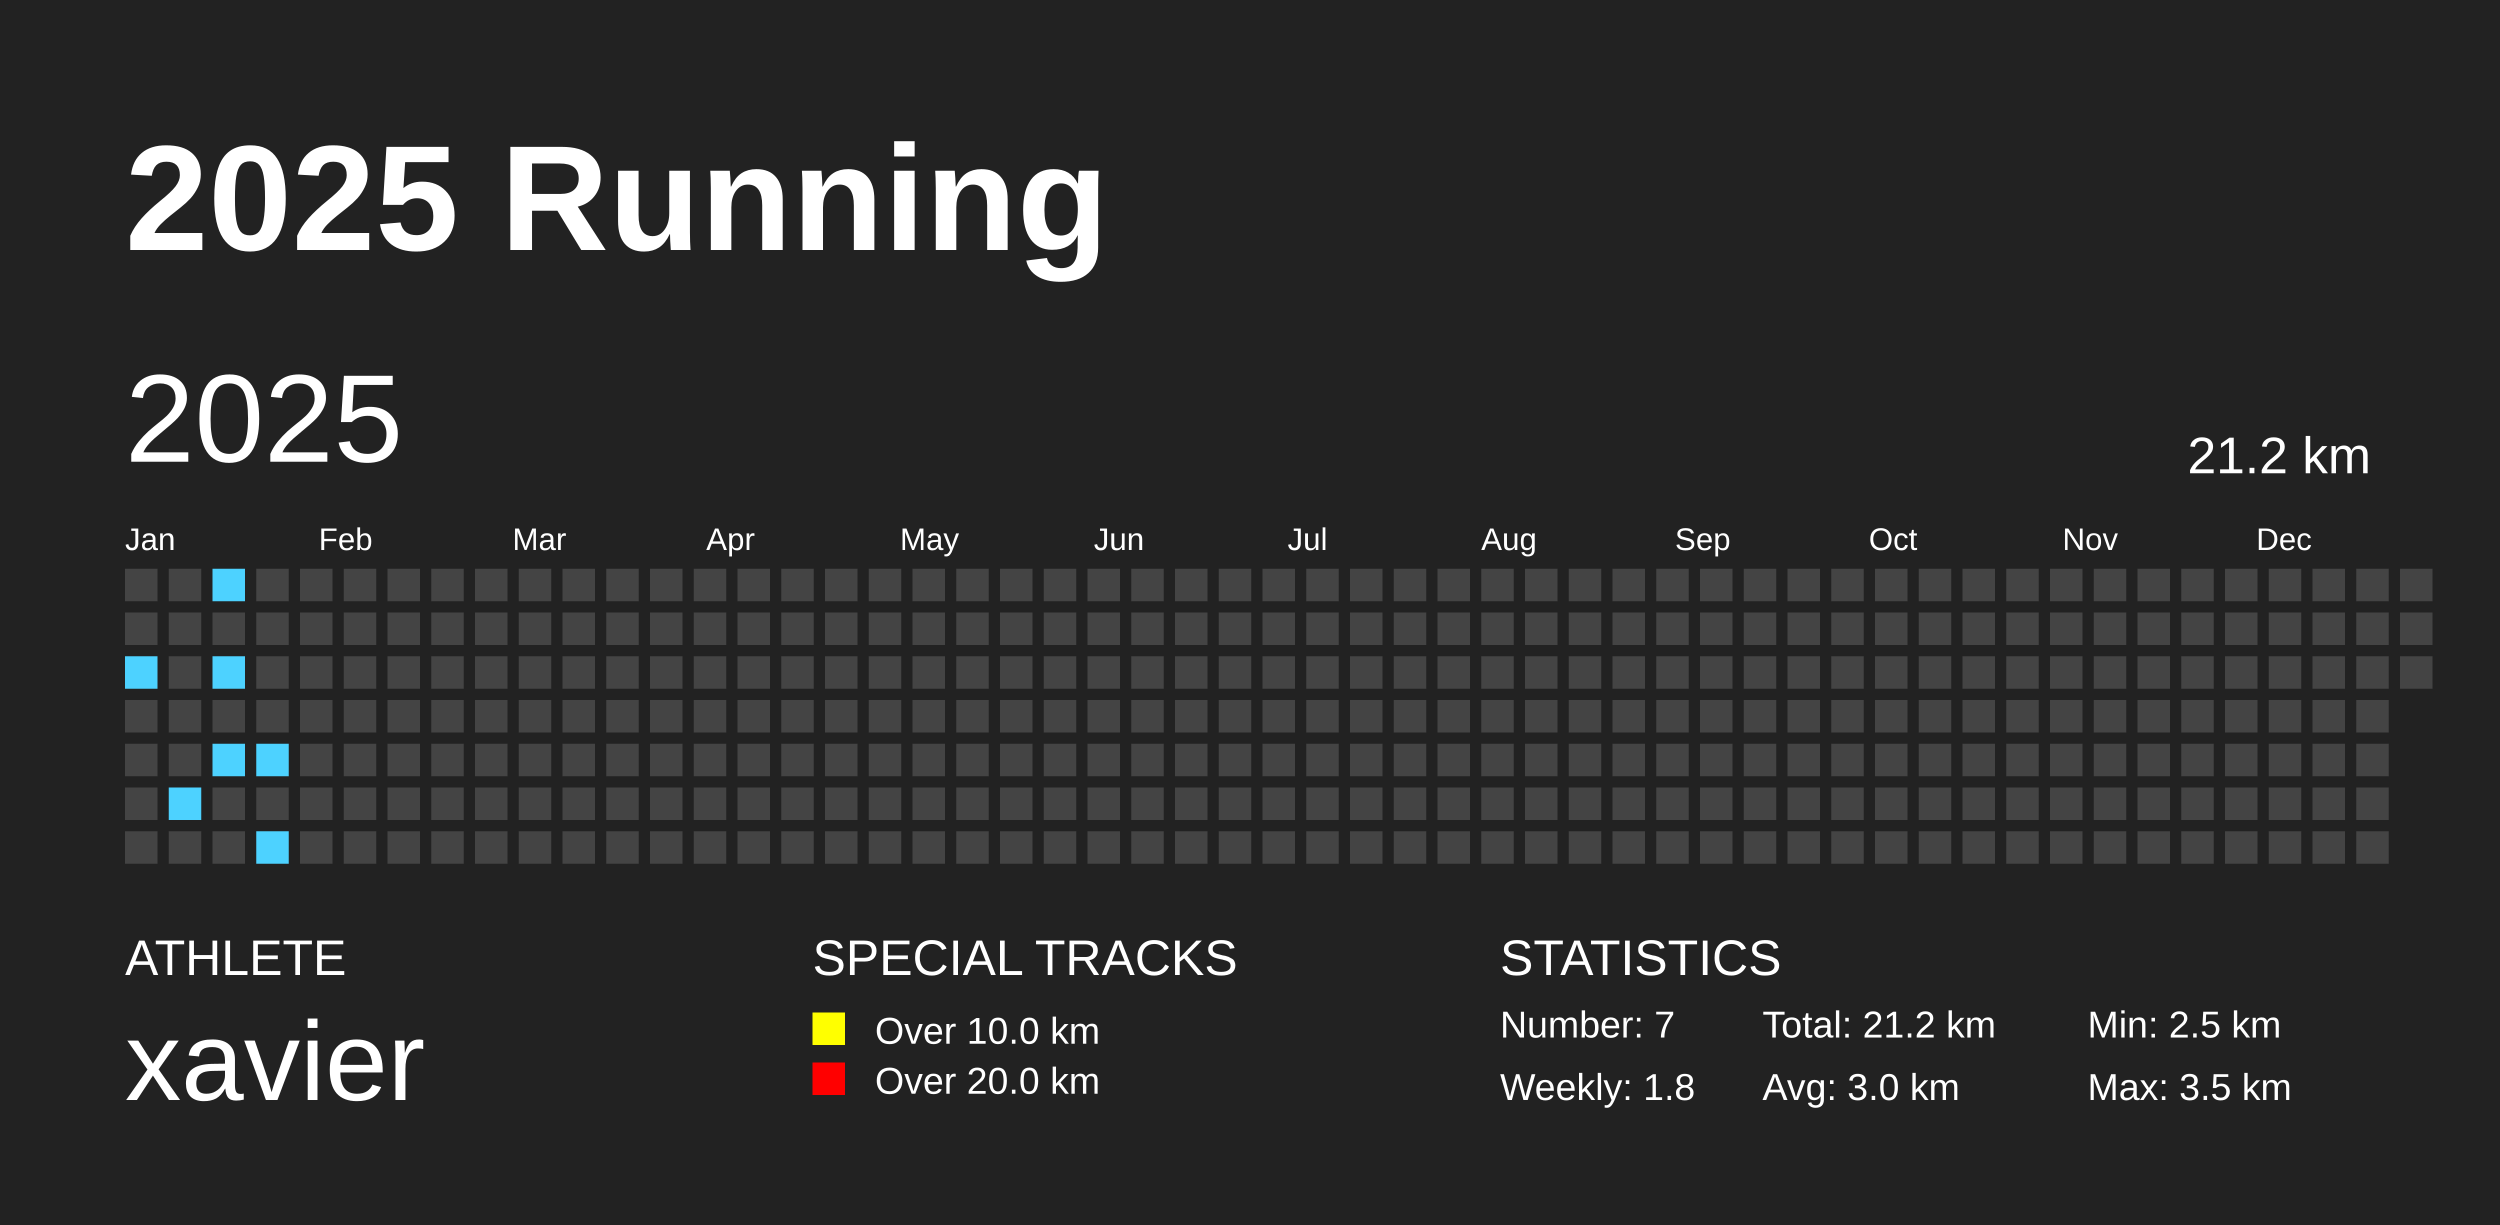
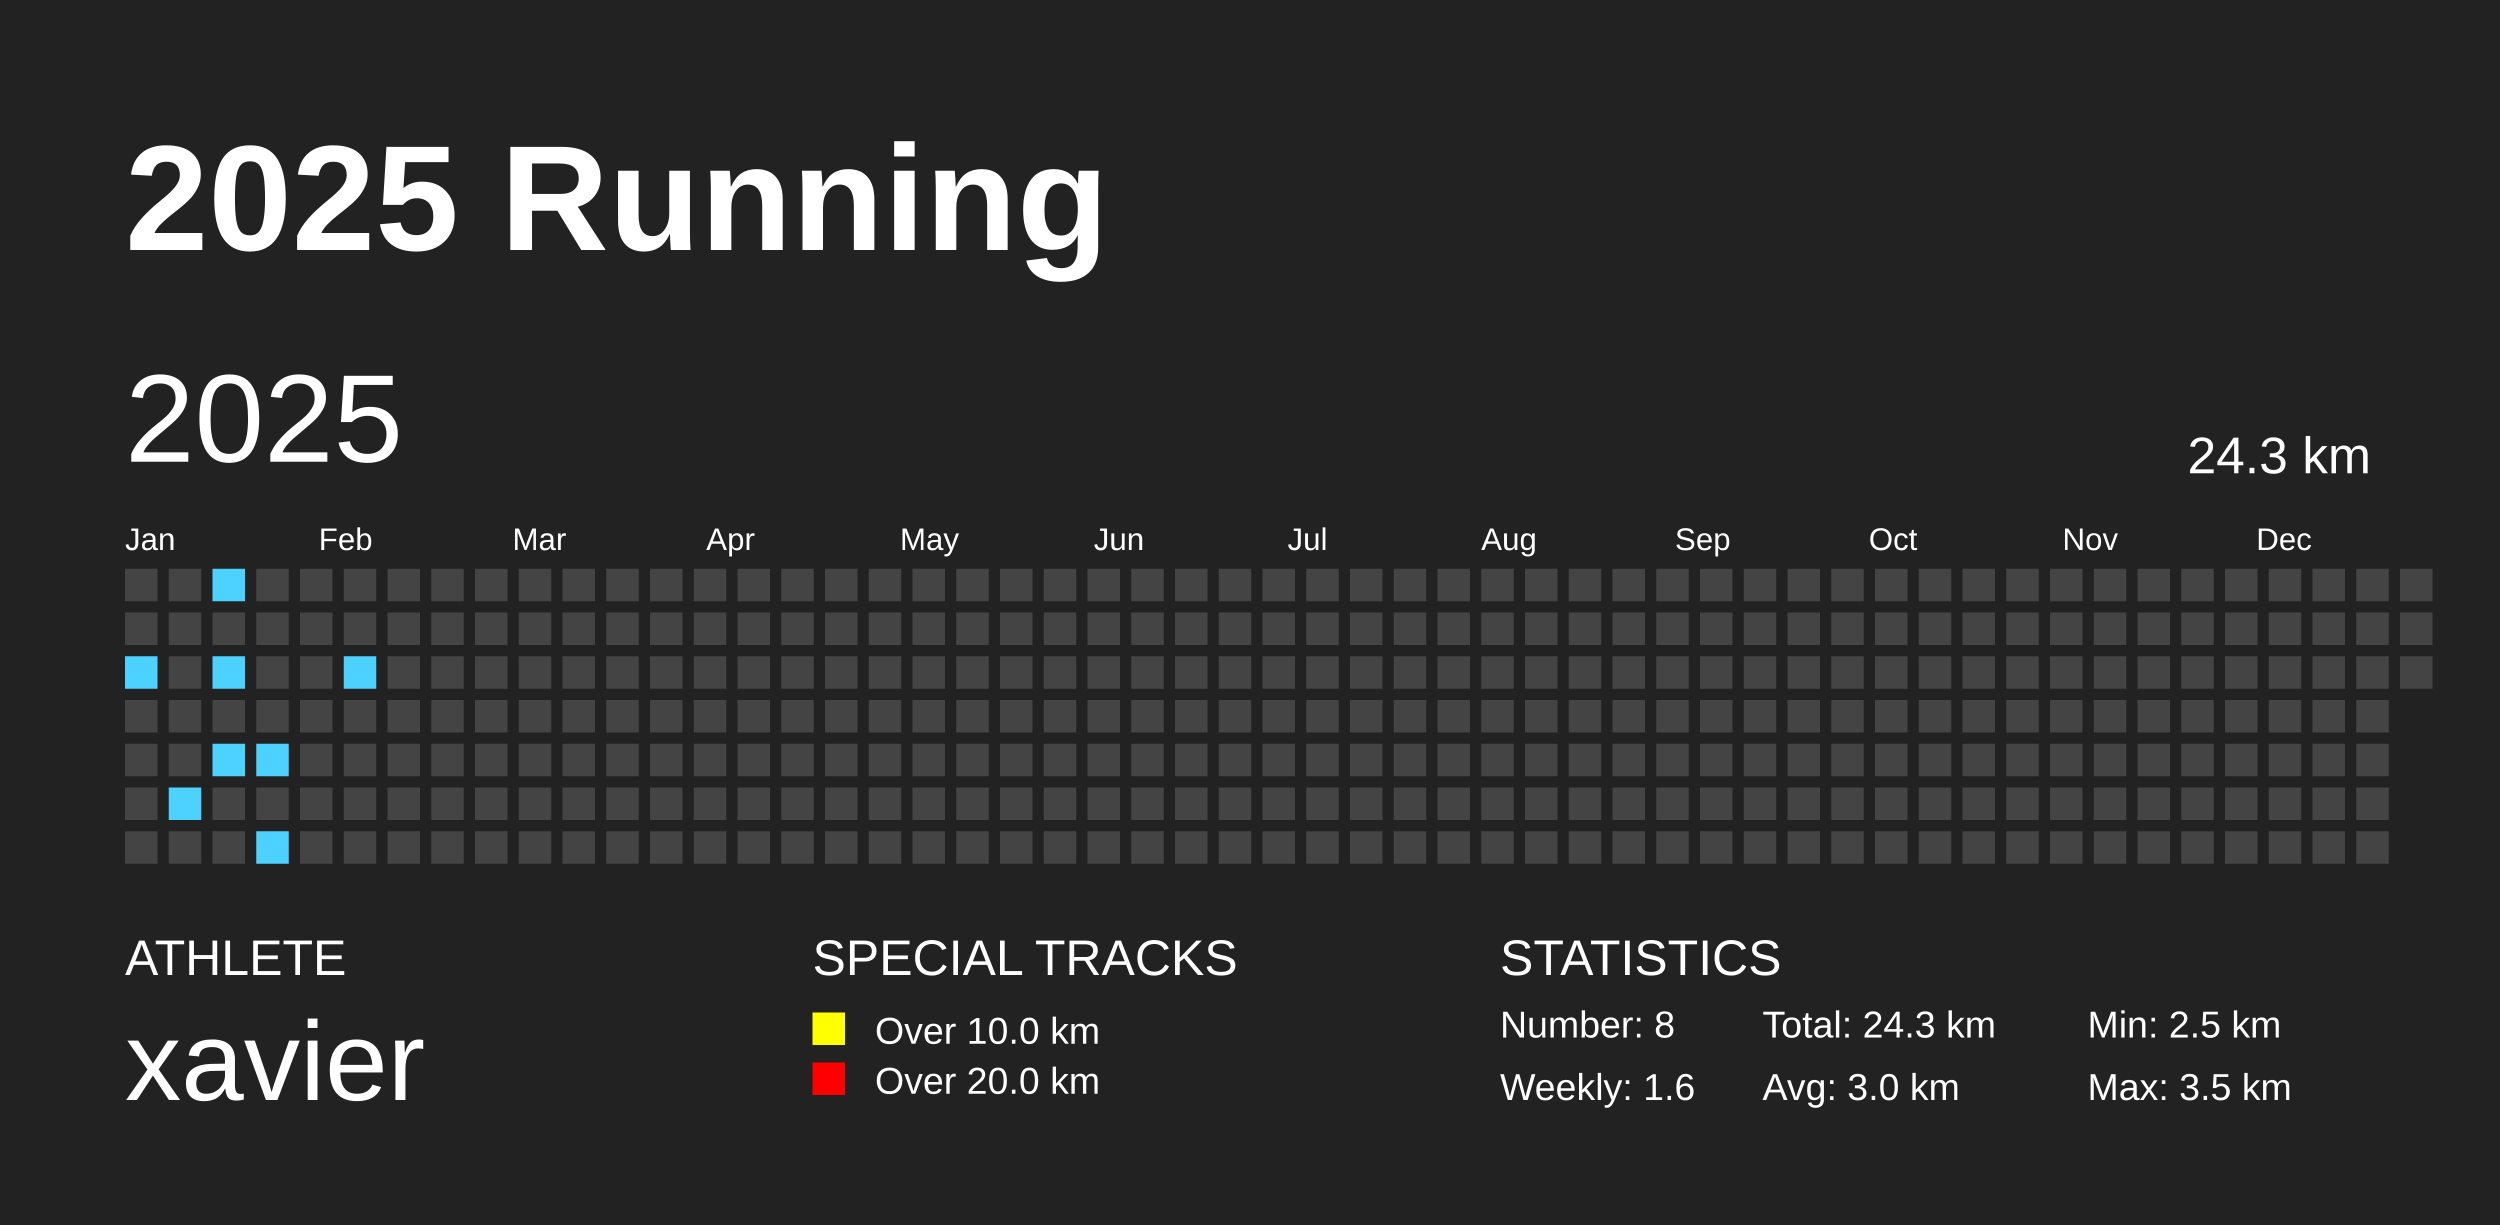
<svg xmlns="http://www.w3.org/2000/svg" baseProfile="full" height="98mm" version="1.1" viewBox="0,0,200,98" width="200mm">
  <defs />
  <rect fill="#222222" height="98" width="200" x="0" y="0" />
  <text fill="#FFFFFF" style="font-size:12px; font-family:Arial; font-weight:bold;" x="10" y="20">2025 Running</text>
  <text fill="#FFFFFF" style="font-size:4px; font-family:Arial" x="10" y="78">ATHLETE</text>
  <text fill="#FFFFFF" style="font-size:9px; font-family:Arial" x="10" y="88">xavier</text>
  <text fill="#FFFFFF" style="font-size:4px; font-family:Arial" x="65" y="78">SPECIAL TRACKS</text>
  <rect fill="yellow" height="2.6" width="2.6" x="65" y="81" />
  <text fill="#FFFFFF" style="font-size:3px; font-family:Arial" x="70" y="83.5">Over 10.0 km</text>
  <rect fill="red" height="2.6" width="2.6" x="65" y="85" />
  <text fill="#FFFFFF" style="font-size:3px; font-family:Arial" x="70" y="87.5">Over 20.0 km</text>
  <text fill="#FFFFFF" style="font-size:4px; font-family:Arial" x="120" y="78">STATISTICS</text>
-   <text fill="#FFFFFF" style="font-size:3px; font-family:Arial" x="120" y="83">Number: 7</text>
-   <text fill="#FFFFFF" style="font-size:3px; font-family:Arial" x="120" y="88">Weekly: 1.8</text>
-   <text fill="#FFFFFF" style="font-size:3px; font-family:Arial" x="141" y="83">Total: 21.2 km</text>
+   <text fill="#FFFFFF" style="font-size:3px; font-family:Arial" x="120" y="83">Number: 8</text>
+   <text fill="#FFFFFF" style="font-size:3px; font-family:Arial" x="120" y="88">Weekly: 1.6</text>
+   <text fill="#FFFFFF" style="font-size:3px; font-family:Arial" x="141" y="83">Total: 24.3 km</text>
  <text fill="#FFFFFF" style="font-size:3px; font-family:Arial" x="141" y="88">Avg: 3.0 km</text>
  <text fill="#FFFFFF" style="font-size:3px; font-family:Arial" x="167" y="83">Min: 2.5 km</text>
  <text fill="#FFFFFF" style="font-size:3px; font-family:Arial" x="167" y="88">Max: 3.5 km</text>
  <text dominant-baseline="hanging" fill="#FFFFFF" style="font-size:10.0px; font-family:Arial;" x="10" y="30">2025</text>
-   <text dominant-baseline="hanging" fill="#FFFFFF" style="font-size:4.125px; font-family:Arial;" x="175" y="35">21.2 km</text>
+   <text dominant-baseline="hanging" fill="#FFFFFF" style="font-size:4.125px; font-family:Arial;" x="175" y="35">24.3 km</text>
  <text fill="#FFFFFF" style="font-size:2.5px; font-family:Arial" x="10.0" y="44">Jan</text>
  <text fill="#FFFFFF" style="font-size:2.5px; font-family:Arial" x="25.5" y="44">Feb</text>
  <text fill="#FFFFFF" style="font-size:2.5px; font-family:Arial" x="41.0" y="44">Mar</text>
  <text fill="#FFFFFF" style="font-size:2.5px; font-family:Arial" x="56.5" y="44">Apr</text>
  <text fill="#FFFFFF" style="font-size:2.5px; font-family:Arial" x="72.0" y="44">May</text>
  <text fill="#FFFFFF" style="font-size:2.5px; font-family:Arial" x="87.5" y="44">Jun</text>
  <text fill="#FFFFFF" style="font-size:2.5px; font-family:Arial" x="103.0" y="44">Jul</text>
  <text fill="#FFFFFF" style="font-size:2.5px; font-family:Arial" x="118.5" y="44">Aug</text>
  <text fill="#FFFFFF" style="font-size:2.5px; font-family:Arial" x="134.0" y="44">Sep</text>
  <text fill="#FFFFFF" style="font-size:2.5px; font-family:Arial" x="149.5" y="44">Oct</text>
  <text fill="#FFFFFF" style="font-size:2.5px; font-family:Arial" x="165.0" y="44">Nov</text>
  <text fill="#FFFFFF" style="font-size:2.5px; font-family:Arial" x="180.5" y="44">Dec</text>
  <rect fill="#444444" height="2.6" width="2.6" x="10.0" y="45.5" />
  <rect fill="#444444" height="2.6" width="2.6" x="10.0" y="49.0" />
  <rect fill="#4dd2ff" height="2.6" width="2.6" x="10.0" y="52.5" />
  <rect fill="#444444" height="2.6" width="2.6" x="10.0" y="56.0" />
  <rect fill="#444444" height="2.6" width="2.6" x="10.0" y="59.5" />
  <rect fill="#444444" height="2.6" width="2.6" x="10.0" y="63.0" />
  <rect fill="#444444" height="2.6" width="2.6" x="10.0" y="66.5" />
  <rect fill="#444444" height="2.6" width="2.6" x="13.5" y="45.5" />
  <rect fill="#444444" height="2.6" width="2.6" x="13.5" y="49.0" />
  <rect fill="#444444" height="2.6" width="2.6" x="13.5" y="52.5" />
  <rect fill="#444444" height="2.6" width="2.6" x="13.5" y="56.0" />
  <rect fill="#444444" height="2.6" width="2.6" x="13.5" y="59.5" />
  <rect fill="#4dd2ff" height="2.6" width="2.6" x="13.5" y="63.0" />
  <rect fill="#444444" height="2.6" width="2.6" x="13.5" y="66.5" />
  <rect fill="#4dd2ff" height="2.6" width="2.6" x="17.0" y="45.5" />
  <rect fill="#444444" height="2.6" width="2.6" x="17.0" y="49.0" />
  <rect fill="#4dd2ff" height="2.6" width="2.6" x="17.0" y="52.5" />
  <rect fill="#444444" height="2.6" width="2.6" x="17.0" y="56.0" />
  <rect fill="#4dd2ff" height="2.6" width="2.6" x="17.0" y="59.5" />
  <rect fill="#444444" height="2.6" width="2.6" x="17.0" y="63.0" />
  <rect fill="#444444" height="2.6" width="2.6" x="17.0" y="66.5" />
  <rect fill="#444444" height="2.6" width="2.6" x="20.5" y="45.5" />
  <rect fill="#444444" height="2.6" width="2.6" x="20.5" y="49.0" />
  <rect fill="#444444" height="2.6" width="2.6" x="20.5" y="52.5" />
  <rect fill="#444444" height="2.6" width="2.6" x="20.5" y="56.0" />
  <rect fill="#4dd2ff" height="2.6" width="2.6" x="20.5" y="59.5" />
  <rect fill="#444444" height="2.6" width="2.6" x="20.5" y="63.0" />
  <rect fill="#4dd2ff" height="2.6" width="2.6" x="20.5" y="66.5" />
  <rect fill="#444444" height="2.6" width="2.6" x="24.0" y="45.5" />
  <rect fill="#444444" height="2.6" width="2.6" x="24.0" y="49.0" />
  <rect fill="#444444" height="2.6" width="2.6" x="24.0" y="52.5" />
  <rect fill="#444444" height="2.6" width="2.6" x="24.0" y="56.0" />
  <rect fill="#444444" height="2.6" width="2.6" x="24.0" y="59.5" />
  <rect fill="#444444" height="2.6" width="2.6" x="24.0" y="63.0" />
  <rect fill="#444444" height="2.6" width="2.6" x="24.0" y="66.5" />
  <rect fill="#444444" height="2.6" width="2.6" x="27.5" y="45.5" />
  <rect fill="#444444" height="2.6" width="2.6" x="27.5" y="49.0" />
-   <rect fill="#444444" height="2.6" width="2.6" x="27.5" y="52.5" />
+   <rect fill="#4dd2ff" height="2.6" width="2.6" x="27.5" y="52.5" />
  <rect fill="#444444" height="2.6" width="2.6" x="27.5" y="56.0" />
  <rect fill="#444444" height="2.6" width="2.6" x="27.5" y="59.5" />
  <rect fill="#444444" height="2.6" width="2.6" x="27.5" y="63.0" />
  <rect fill="#444444" height="2.6" width="2.6" x="27.5" y="66.5" />
  <rect fill="#444444" height="2.6" width="2.6" x="31.0" y="45.5" />
  <rect fill="#444444" height="2.6" width="2.6" x="31.0" y="49.0" />
  <rect fill="#444444" height="2.6" width="2.6" x="31.0" y="52.5" />
  <rect fill="#444444" height="2.6" width="2.6" x="31.0" y="56.0" />
  <rect fill="#444444" height="2.6" width="2.6" x="31.0" y="59.5" />
  <rect fill="#444444" height="2.6" width="2.6" x="31.0" y="63.0" />
  <rect fill="#444444" height="2.6" width="2.6" x="31.0" y="66.5" />
  <rect fill="#444444" height="2.6" width="2.6" x="34.5" y="45.5" />
  <rect fill="#444444" height="2.6" width="2.6" x="34.5" y="49.0" />
  <rect fill="#444444" height="2.6" width="2.6" x="34.5" y="52.5" />
  <rect fill="#444444" height="2.6" width="2.6" x="34.5" y="56.0" />
  <rect fill="#444444" height="2.6" width="2.6" x="34.5" y="59.5" />
  <rect fill="#444444" height="2.6" width="2.6" x="34.5" y="63.0" />
  <rect fill="#444444" height="2.6" width="2.6" x="34.5" y="66.5" />
  <rect fill="#444444" height="2.6" width="2.6" x="38.0" y="45.5" />
  <rect fill="#444444" height="2.6" width="2.6" x="38.0" y="49.0" />
  <rect fill="#444444" height="2.6" width="2.6" x="38.0" y="52.5" />
  <rect fill="#444444" height="2.6" width="2.6" x="38.0" y="56.0" />
  <rect fill="#444444" height="2.6" width="2.6" x="38.0" y="59.5" />
  <rect fill="#444444" height="2.6" width="2.6" x="38.0" y="63.0" />
  <rect fill="#444444" height="2.6" width="2.6" x="38.0" y="66.5" />
  <rect fill="#444444" height="2.6" width="2.6" x="41.5" y="45.5" />
  <rect fill="#444444" height="2.6" width="2.6" x="41.5" y="49.0" />
  <rect fill="#444444" height="2.6" width="2.6" x="41.5" y="52.5" />
  <rect fill="#444444" height="2.6" width="2.6" x="41.5" y="56.0" />
  <rect fill="#444444" height="2.6" width="2.6" x="41.5" y="59.5" />
  <rect fill="#444444" height="2.6" width="2.6" x="41.5" y="63.0" />
  <rect fill="#444444" height="2.6" width="2.6" x="41.5" y="66.5" />
  <rect fill="#444444" height="2.6" width="2.6" x="45.0" y="45.5" />
  <rect fill="#444444" height="2.6" width="2.6" x="45.0" y="49.0" />
  <rect fill="#444444" height="2.6" width="2.6" x="45.0" y="52.5" />
  <rect fill="#444444" height="2.6" width="2.6" x="45.0" y="56.0" />
  <rect fill="#444444" height="2.6" width="2.6" x="45.0" y="59.5" />
  <rect fill="#444444" height="2.6" width="2.6" x="45.0" y="63.0" />
  <rect fill="#444444" height="2.6" width="2.6" x="45.0" y="66.5" />
  <rect fill="#444444" height="2.6" width="2.6" x="48.5" y="45.5" />
  <rect fill="#444444" height="2.6" width="2.6" x="48.5" y="49.0" />
  <rect fill="#444444" height="2.6" width="2.6" x="48.5" y="52.5" />
  <rect fill="#444444" height="2.6" width="2.6" x="48.5" y="56.0" />
  <rect fill="#444444" height="2.6" width="2.6" x="48.5" y="59.5" />
  <rect fill="#444444" height="2.6" width="2.6" x="48.5" y="63.0" />
  <rect fill="#444444" height="2.6" width="2.6" x="48.5" y="66.5" />
  <rect fill="#444444" height="2.6" width="2.6" x="52.0" y="45.5" />
  <rect fill="#444444" height="2.6" width="2.6" x="52.0" y="49.0" />
  <rect fill="#444444" height="2.6" width="2.6" x="52.0" y="52.5" />
  <rect fill="#444444" height="2.6" width="2.6" x="52.0" y="56.0" />
  <rect fill="#444444" height="2.6" width="2.6" x="52.0" y="59.5" />
  <rect fill="#444444" height="2.6" width="2.6" x="52.0" y="63.0" />
  <rect fill="#444444" height="2.6" width="2.6" x="52.0" y="66.5" />
  <rect fill="#444444" height="2.6" width="2.6" x="55.5" y="45.5" />
  <rect fill="#444444" height="2.6" width="2.6" x="55.5" y="49.0" />
  <rect fill="#444444" height="2.6" width="2.6" x="55.5" y="52.5" />
  <rect fill="#444444" height="2.6" width="2.6" x="55.5" y="56.0" />
  <rect fill="#444444" height="2.6" width="2.6" x="55.5" y="59.5" />
  <rect fill="#444444" height="2.6" width="2.6" x="55.5" y="63.0" />
  <rect fill="#444444" height="2.6" width="2.6" x="55.5" y="66.5" />
  <rect fill="#444444" height="2.6" width="2.6" x="59.0" y="45.5" />
  <rect fill="#444444" height="2.6" width="2.6" x="59.0" y="49.0" />
  <rect fill="#444444" height="2.6" width="2.6" x="59.0" y="52.5" />
  <rect fill="#444444" height="2.6" width="2.6" x="59.0" y="56.0" />
  <rect fill="#444444" height="2.6" width="2.6" x="59.0" y="59.5" />
  <rect fill="#444444" height="2.6" width="2.6" x="59.0" y="63.0" />
  <rect fill="#444444" height="2.6" width="2.6" x="59.0" y="66.5" />
  <rect fill="#444444" height="2.6" width="2.6" x="62.5" y="45.5" />
  <rect fill="#444444" height="2.6" width="2.6" x="62.5" y="49.0" />
  <rect fill="#444444" height="2.6" width="2.6" x="62.5" y="52.5" />
  <rect fill="#444444" height="2.6" width="2.6" x="62.5" y="56.0" />
  <rect fill="#444444" height="2.6" width="2.6" x="62.5" y="59.5" />
  <rect fill="#444444" height="2.6" width="2.6" x="62.5" y="63.0" />
  <rect fill="#444444" height="2.6" width="2.6" x="62.5" y="66.5" />
  <rect fill="#444444" height="2.6" width="2.6" x="66.0" y="45.5" />
  <rect fill="#444444" height="2.6" width="2.6" x="66.0" y="49.0" />
  <rect fill="#444444" height="2.6" width="2.6" x="66.0" y="52.5" />
  <rect fill="#444444" height="2.6" width="2.6" x="66.0" y="56.0" />
  <rect fill="#444444" height="2.6" width="2.6" x="66.0" y="59.5" />
  <rect fill="#444444" height="2.6" width="2.6" x="66.0" y="63.0" />
  <rect fill="#444444" height="2.6" width="2.6" x="66.0" y="66.5" />
  <rect fill="#444444" height="2.6" width="2.6" x="69.5" y="45.5" />
  <rect fill="#444444" height="2.6" width="2.6" x="69.5" y="49.0" />
  <rect fill="#444444" height="2.6" width="2.6" x="69.5" y="52.5" />
  <rect fill="#444444" height="2.6" width="2.6" x="69.5" y="56.0" />
  <rect fill="#444444" height="2.6" width="2.6" x="69.5" y="59.5" />
  <rect fill="#444444" height="2.6" width="2.6" x="69.5" y="63.0" />
  <rect fill="#444444" height="2.6" width="2.6" x="69.5" y="66.5" />
  <rect fill="#444444" height="2.6" width="2.6" x="73.0" y="45.5" />
  <rect fill="#444444" height="2.6" width="2.6" x="73.0" y="49.0" />
  <rect fill="#444444" height="2.6" width="2.6" x="73.0" y="52.5" />
  <rect fill="#444444" height="2.6" width="2.6" x="73.0" y="56.0" />
  <rect fill="#444444" height="2.6" width="2.6" x="73.0" y="59.5" />
  <rect fill="#444444" height="2.6" width="2.6" x="73.0" y="63.0" />
  <rect fill="#444444" height="2.6" width="2.6" x="73.0" y="66.5" />
  <rect fill="#444444" height="2.6" width="2.6" x="76.5" y="45.5" />
  <rect fill="#444444" height="2.6" width="2.6" x="76.5" y="49.0" />
  <rect fill="#444444" height="2.6" width="2.6" x="76.5" y="52.5" />
  <rect fill="#444444" height="2.6" width="2.6" x="76.5" y="56.0" />
  <rect fill="#444444" height="2.6" width="2.6" x="76.5" y="59.5" />
  <rect fill="#444444" height="2.6" width="2.6" x="76.5" y="63.0" />
  <rect fill="#444444" height="2.6" width="2.6" x="76.5" y="66.5" />
  <rect fill="#444444" height="2.6" width="2.6" x="80.0" y="45.5" />
  <rect fill="#444444" height="2.6" width="2.6" x="80.0" y="49.0" />
  <rect fill="#444444" height="2.6" width="2.6" x="80.0" y="52.5" />
  <rect fill="#444444" height="2.6" width="2.6" x="80.0" y="56.0" />
  <rect fill="#444444" height="2.6" width="2.6" x="80.0" y="59.5" />
  <rect fill="#444444" height="2.6" width="2.6" x="80.0" y="63.0" />
  <rect fill="#444444" height="2.6" width="2.6" x="80.0" y="66.5" />
  <rect fill="#444444" height="2.6" width="2.6" x="83.5" y="45.5" />
  <rect fill="#444444" height="2.6" width="2.6" x="83.5" y="49.0" />
  <rect fill="#444444" height="2.6" width="2.6" x="83.5" y="52.5" />
  <rect fill="#444444" height="2.6" width="2.6" x="83.5" y="56.0" />
  <rect fill="#444444" height="2.6" width="2.6" x="83.5" y="59.5" />
  <rect fill="#444444" height="2.6" width="2.6" x="83.5" y="63.0" />
  <rect fill="#444444" height="2.6" width="2.6" x="83.5" y="66.5" />
  <rect fill="#444444" height="2.6" width="2.6" x="87.0" y="45.5" />
  <rect fill="#444444" height="2.6" width="2.6" x="87.0" y="49.0" />
  <rect fill="#444444" height="2.6" width="2.6" x="87.0" y="52.5" />
  <rect fill="#444444" height="2.6" width="2.6" x="87.0" y="56.0" />
  <rect fill="#444444" height="2.6" width="2.6" x="87.0" y="59.5" />
  <rect fill="#444444" height="2.6" width="2.6" x="87.0" y="63.0" />
  <rect fill="#444444" height="2.6" width="2.6" x="87.0" y="66.5" />
  <rect fill="#444444" height="2.6" width="2.6" x="90.5" y="45.5" />
  <rect fill="#444444" height="2.6" width="2.6" x="90.5" y="49.0" />
  <rect fill="#444444" height="2.6" width="2.6" x="90.5" y="52.5" />
  <rect fill="#444444" height="2.6" width="2.6" x="90.5" y="56.0" />
  <rect fill="#444444" height="2.6" width="2.6" x="90.5" y="59.5" />
  <rect fill="#444444" height="2.6" width="2.6" x="90.5" y="63.0" />
  <rect fill="#444444" height="2.6" width="2.6" x="90.5" y="66.5" />
  <rect fill="#444444" height="2.6" width="2.6" x="94.0" y="45.5" />
  <rect fill="#444444" height="2.6" width="2.6" x="94.0" y="49.0" />
  <rect fill="#444444" height="2.6" width="2.6" x="94.0" y="52.5" />
  <rect fill="#444444" height="2.6" width="2.6" x="94.0" y="56.0" />
  <rect fill="#444444" height="2.6" width="2.6" x="94.0" y="59.5" />
  <rect fill="#444444" height="2.6" width="2.6" x="94.0" y="63.0" />
  <rect fill="#444444" height="2.6" width="2.6" x="94.0" y="66.5" />
  <rect fill="#444444" height="2.6" width="2.6" x="97.5" y="45.5" />
  <rect fill="#444444" height="2.6" width="2.6" x="97.5" y="49.0" />
  <rect fill="#444444" height="2.6" width="2.6" x="97.5" y="52.5" />
  <rect fill="#444444" height="2.6" width="2.6" x="97.5" y="56.0" />
  <rect fill="#444444" height="2.6" width="2.6" x="97.5" y="59.5" />
  <rect fill="#444444" height="2.6" width="2.6" x="97.5" y="63.0" />
  <rect fill="#444444" height="2.6" width="2.6" x="97.5" y="66.5" />
  <rect fill="#444444" height="2.6" width="2.6" x="101.0" y="45.5" />
  <rect fill="#444444" height="2.6" width="2.6" x="101.0" y="49.0" />
  <rect fill="#444444" height="2.6" width="2.6" x="101.0" y="52.5" />
  <rect fill="#444444" height="2.6" width="2.6" x="101.0" y="56.0" />
  <rect fill="#444444" height="2.6" width="2.6" x="101.0" y="59.5" />
  <rect fill="#444444" height="2.6" width="2.6" x="101.0" y="63.0" />
  <rect fill="#444444" height="2.6" width="2.6" x="101.0" y="66.5" />
  <rect fill="#444444" height="2.6" width="2.6" x="104.5" y="45.5" />
  <rect fill="#444444" height="2.6" width="2.6" x="104.5" y="49.0" />
  <rect fill="#444444" height="2.6" width="2.6" x="104.5" y="52.5" />
  <rect fill="#444444" height="2.6" width="2.6" x="104.5" y="56.0" />
  <rect fill="#444444" height="2.6" width="2.6" x="104.5" y="59.5" />
  <rect fill="#444444" height="2.6" width="2.6" x="104.5" y="63.0" />
  <rect fill="#444444" height="2.6" width="2.6" x="104.5" y="66.5" />
  <rect fill="#444444" height="2.6" width="2.6" x="108.0" y="45.5" />
  <rect fill="#444444" height="2.6" width="2.6" x="108.0" y="49.0" />
  <rect fill="#444444" height="2.6" width="2.6" x="108.0" y="52.5" />
  <rect fill="#444444" height="2.6" width="2.6" x="108.0" y="56.0" />
  <rect fill="#444444" height="2.6" width="2.6" x="108.0" y="59.5" />
  <rect fill="#444444" height="2.6" width="2.6" x="108.0" y="63.0" />
  <rect fill="#444444" height="2.6" width="2.6" x="108.0" y="66.5" />
  <rect fill="#444444" height="2.6" width="2.6" x="111.5" y="45.5" />
  <rect fill="#444444" height="2.6" width="2.6" x="111.5" y="49.0" />
  <rect fill="#444444" height="2.6" width="2.6" x="111.5" y="52.5" />
  <rect fill="#444444" height="2.6" width="2.6" x="111.5" y="56.0" />
  <rect fill="#444444" height="2.6" width="2.6" x="111.5" y="59.5" />
  <rect fill="#444444" height="2.6" width="2.6" x="111.5" y="63.0" />
  <rect fill="#444444" height="2.6" width="2.6" x="111.5" y="66.5" />
  <rect fill="#444444" height="2.6" width="2.6" x="115.0" y="45.5" />
  <rect fill="#444444" height="2.6" width="2.6" x="115.0" y="49.0" />
  <rect fill="#444444" height="2.6" width="2.6" x="115.0" y="52.5" />
  <rect fill="#444444" height="2.6" width="2.6" x="115.0" y="56.0" />
  <rect fill="#444444" height="2.6" width="2.6" x="115.0" y="59.5" />
  <rect fill="#444444" height="2.6" width="2.6" x="115.0" y="63.0" />
  <rect fill="#444444" height="2.6" width="2.6" x="115.0" y="66.5" />
  <rect fill="#444444" height="2.6" width="2.6" x="118.5" y="45.5" />
  <rect fill="#444444" height="2.6" width="2.6" x="118.5" y="49.0" />
  <rect fill="#444444" height="2.6" width="2.6" x="118.5" y="52.5" />
  <rect fill="#444444" height="2.6" width="2.6" x="118.5" y="56.0" />
  <rect fill="#444444" height="2.6" width="2.6" x="118.5" y="59.5" />
  <rect fill="#444444" height="2.6" width="2.6" x="118.5" y="63.0" />
  <rect fill="#444444" height="2.6" width="2.6" x="118.5" y="66.5" />
  <rect fill="#444444" height="2.6" width="2.6" x="122.0" y="45.5" />
  <rect fill="#444444" height="2.6" width="2.6" x="122.0" y="49.0" />
  <rect fill="#444444" height="2.6" width="2.6" x="122.0" y="52.5" />
  <rect fill="#444444" height="2.6" width="2.6" x="122.0" y="56.0" />
  <rect fill="#444444" height="2.6" width="2.6" x="122.0" y="59.5" />
  <rect fill="#444444" height="2.6" width="2.6" x="122.0" y="63.0" />
  <rect fill="#444444" height="2.6" width="2.6" x="122.0" y="66.5" />
  <rect fill="#444444" height="2.6" width="2.6" x="125.5" y="45.5" />
  <rect fill="#444444" height="2.6" width="2.6" x="125.5" y="49.0" />
  <rect fill="#444444" height="2.6" width="2.6" x="125.5" y="52.5" />
  <rect fill="#444444" height="2.6" width="2.6" x="125.5" y="56.0" />
  <rect fill="#444444" height="2.6" width="2.6" x="125.5" y="59.5" />
  <rect fill="#444444" height="2.6" width="2.6" x="125.5" y="63.0" />
  <rect fill="#444444" height="2.6" width="2.6" x="125.5" y="66.5" />
  <rect fill="#444444" height="2.6" width="2.6" x="129.0" y="45.5" />
  <rect fill="#444444" height="2.6" width="2.6" x="129.0" y="49.0" />
  <rect fill="#444444" height="2.6" width="2.6" x="129.0" y="52.5" />
  <rect fill="#444444" height="2.6" width="2.6" x="129.0" y="56.0" />
  <rect fill="#444444" height="2.6" width="2.6" x="129.0" y="59.5" />
  <rect fill="#444444" height="2.6" width="2.6" x="129.0" y="63.0" />
  <rect fill="#444444" height="2.6" width="2.6" x="129.0" y="66.5" />
  <rect fill="#444444" height="2.6" width="2.6" x="132.5" y="45.5" />
  <rect fill="#444444" height="2.6" width="2.6" x="132.5" y="49.0" />
  <rect fill="#444444" height="2.6" width="2.6" x="132.5" y="52.5" />
  <rect fill="#444444" height="2.6" width="2.6" x="132.5" y="56.0" />
  <rect fill="#444444" height="2.6" width="2.6" x="132.5" y="59.5" />
  <rect fill="#444444" height="2.6" width="2.6" x="132.5" y="63.0" />
  <rect fill="#444444" height="2.6" width="2.6" x="132.5" y="66.5" />
  <rect fill="#444444" height="2.6" width="2.6" x="136.0" y="45.5" />
  <rect fill="#444444" height="2.6" width="2.6" x="136.0" y="49.0" />
  <rect fill="#444444" height="2.6" width="2.6" x="136.0" y="52.5" />
  <rect fill="#444444" height="2.6" width="2.6" x="136.0" y="56.0" />
  <rect fill="#444444" height="2.6" width="2.6" x="136.0" y="59.5" />
  <rect fill="#444444" height="2.6" width="2.6" x="136.0" y="63.0" />
  <rect fill="#444444" height="2.6" width="2.6" x="136.0" y="66.5" />
  <rect fill="#444444" height="2.6" width="2.6" x="139.5" y="45.5" />
  <rect fill="#444444" height="2.6" width="2.6" x="139.5" y="49.0" />
  <rect fill="#444444" height="2.6" width="2.6" x="139.5" y="52.5" />
  <rect fill="#444444" height="2.6" width="2.6" x="139.5" y="56.0" />
  <rect fill="#444444" height="2.6" width="2.6" x="139.5" y="59.5" />
  <rect fill="#444444" height="2.6" width="2.6" x="139.5" y="63.0" />
  <rect fill="#444444" height="2.6" width="2.6" x="139.5" y="66.5" />
  <rect fill="#444444" height="2.6" width="2.6" x="143.0" y="45.5" />
  <rect fill="#444444" height="2.6" width="2.6" x="143.0" y="49.0" />
  <rect fill="#444444" height="2.6" width="2.6" x="143.0" y="52.5" />
  <rect fill="#444444" height="2.6" width="2.6" x="143.0" y="56.0" />
  <rect fill="#444444" height="2.6" width="2.6" x="143.0" y="59.5" />
  <rect fill="#444444" height="2.6" width="2.6" x="143.0" y="63.0" />
  <rect fill="#444444" height="2.6" width="2.6" x="143.0" y="66.5" />
  <rect fill="#444444" height="2.6" width="2.6" x="146.5" y="45.5" />
  <rect fill="#444444" height="2.6" width="2.6" x="146.5" y="49.0" />
  <rect fill="#444444" height="2.6" width="2.6" x="146.5" y="52.5" />
  <rect fill="#444444" height="2.6" width="2.6" x="146.5" y="56.0" />
  <rect fill="#444444" height="2.6" width="2.6" x="146.5" y="59.5" />
  <rect fill="#444444" height="2.6" width="2.6" x="146.5" y="63.0" />
  <rect fill="#444444" height="2.6" width="2.6" x="146.5" y="66.5" />
  <rect fill="#444444" height="2.6" width="2.6" x="150.0" y="45.5" />
  <rect fill="#444444" height="2.6" width="2.6" x="150.0" y="49.0" />
  <rect fill="#444444" height="2.6" width="2.6" x="150.0" y="52.5" />
  <rect fill="#444444" height="2.6" width="2.6" x="150.0" y="56.0" />
  <rect fill="#444444" height="2.6" width="2.6" x="150.0" y="59.5" />
  <rect fill="#444444" height="2.6" width="2.6" x="150.0" y="63.0" />
  <rect fill="#444444" height="2.6" width="2.6" x="150.0" y="66.5" />
  <rect fill="#444444" height="2.6" width="2.6" x="153.5" y="45.5" />
  <rect fill="#444444" height="2.6" width="2.6" x="153.5" y="49.0" />
  <rect fill="#444444" height="2.6" width="2.6" x="153.5" y="52.5" />
  <rect fill="#444444" height="2.6" width="2.6" x="153.5" y="56.0" />
  <rect fill="#444444" height="2.6" width="2.6" x="153.5" y="59.5" />
  <rect fill="#444444" height="2.6" width="2.6" x="153.5" y="63.0" />
  <rect fill="#444444" height="2.6" width="2.6" x="153.5" y="66.5" />
  <rect fill="#444444" height="2.6" width="2.6" x="157.0" y="45.5" />
  <rect fill="#444444" height="2.6" width="2.6" x="157.0" y="49.0" />
  <rect fill="#444444" height="2.6" width="2.6" x="157.0" y="52.5" />
  <rect fill="#444444" height="2.6" width="2.6" x="157.0" y="56.0" />
  <rect fill="#444444" height="2.6" width="2.6" x="157.0" y="59.5" />
  <rect fill="#444444" height="2.6" width="2.6" x="157.0" y="63.0" />
  <rect fill="#444444" height="2.6" width="2.6" x="157.0" y="66.5" />
  <rect fill="#444444" height="2.6" width="2.6" x="160.5" y="45.5" />
  <rect fill="#444444" height="2.6" width="2.6" x="160.5" y="49.0" />
  <rect fill="#444444" height="2.6" width="2.6" x="160.5" y="52.5" />
  <rect fill="#444444" height="2.6" width="2.6" x="160.5" y="56.0" />
  <rect fill="#444444" height="2.6" width="2.6" x="160.5" y="59.5" />
  <rect fill="#444444" height="2.6" width="2.6" x="160.5" y="63.0" />
  <rect fill="#444444" height="2.6" width="2.6" x="160.5" y="66.5" />
  <rect fill="#444444" height="2.6" width="2.6" x="164.0" y="45.5" />
  <rect fill="#444444" height="2.6" width="2.6" x="164.0" y="49.0" />
  <rect fill="#444444" height="2.6" width="2.6" x="164.0" y="52.5" />
  <rect fill="#444444" height="2.6" width="2.6" x="164.0" y="56.0" />
  <rect fill="#444444" height="2.6" width="2.6" x="164.0" y="59.5" />
  <rect fill="#444444" height="2.6" width="2.6" x="164.0" y="63.0" />
  <rect fill="#444444" height="2.6" width="2.6" x="164.0" y="66.5" />
  <rect fill="#444444" height="2.6" width="2.6" x="167.5" y="45.5" />
  <rect fill="#444444" height="2.6" width="2.6" x="167.5" y="49.0" />
  <rect fill="#444444" height="2.6" width="2.6" x="167.5" y="52.5" />
  <rect fill="#444444" height="2.6" width="2.6" x="167.5" y="56.0" />
  <rect fill="#444444" height="2.6" width="2.6" x="167.5" y="59.5" />
  <rect fill="#444444" height="2.6" width="2.6" x="167.5" y="63.0" />
  <rect fill="#444444" height="2.6" width="2.6" x="167.5" y="66.5" />
  <rect fill="#444444" height="2.6" width="2.6" x="171.0" y="45.5" />
  <rect fill="#444444" height="2.6" width="2.6" x="171.0" y="49.0" />
  <rect fill="#444444" height="2.6" width="2.6" x="171.0" y="52.5" />
  <rect fill="#444444" height="2.6" width="2.6" x="171.0" y="56.0" />
  <rect fill="#444444" height="2.6" width="2.6" x="171.0" y="59.5" />
  <rect fill="#444444" height="2.6" width="2.6" x="171.0" y="63.0" />
  <rect fill="#444444" height="2.6" width="2.6" x="171.0" y="66.5" />
  <rect fill="#444444" height="2.6" width="2.6" x="174.5" y="45.5" />
  <rect fill="#444444" height="2.6" width="2.6" x="174.5" y="49.0" />
  <rect fill="#444444" height="2.6" width="2.6" x="174.5" y="52.5" />
  <rect fill="#444444" height="2.6" width="2.6" x="174.5" y="56.0" />
  <rect fill="#444444" height="2.6" width="2.6" x="174.5" y="59.5" />
  <rect fill="#444444" height="2.6" width="2.6" x="174.5" y="63.0" />
  <rect fill="#444444" height="2.6" width="2.6" x="174.5" y="66.5" />
  <rect fill="#444444" height="2.6" width="2.6" x="178.0" y="45.5" />
  <rect fill="#444444" height="2.6" width="2.6" x="178.0" y="49.0" />
  <rect fill="#444444" height="2.6" width="2.6" x="178.0" y="52.5" />
  <rect fill="#444444" height="2.6" width="2.6" x="178.0" y="56.0" />
  <rect fill="#444444" height="2.6" width="2.6" x="178.0" y="59.5" />
  <rect fill="#444444" height="2.6" width="2.6" x="178.0" y="63.0" />
  <rect fill="#444444" height="2.6" width="2.6" x="178.0" y="66.5" />
  <rect fill="#444444" height="2.6" width="2.6" x="181.5" y="45.5" />
  <rect fill="#444444" height="2.6" width="2.6" x="181.5" y="49.0" />
  <rect fill="#444444" height="2.6" width="2.6" x="181.5" y="52.5" />
  <rect fill="#444444" height="2.6" width="2.6" x="181.5" y="56.0" />
  <rect fill="#444444" height="2.6" width="2.6" x="181.5" y="59.5" />
  <rect fill="#444444" height="2.6" width="2.6" x="181.5" y="63.0" />
  <rect fill="#444444" height="2.6" width="2.6" x="181.5" y="66.5" />
  <rect fill="#444444" height="2.6" width="2.6" x="185.0" y="45.5" />
  <rect fill="#444444" height="2.6" width="2.6" x="185.0" y="49.0" />
  <rect fill="#444444" height="2.6" width="2.6" x="185.0" y="52.5" />
  <rect fill="#444444" height="2.6" width="2.6" x="185.0" y="56.0" />
  <rect fill="#444444" height="2.6" width="2.6" x="185.0" y="59.5" />
  <rect fill="#444444" height="2.6" width="2.6" x="185.0" y="63.0" />
  <rect fill="#444444" height="2.6" width="2.6" x="185.0" y="66.5" />
  <rect fill="#444444" height="2.6" width="2.6" x="188.5" y="45.5" />
  <rect fill="#444444" height="2.6" width="2.6" x="188.5" y="49.0" />
  <rect fill="#444444" height="2.6" width="2.6" x="188.5" y="52.5" />
  <rect fill="#444444" height="2.6" width="2.6" x="188.5" y="56.0" />
  <rect fill="#444444" height="2.6" width="2.6" x="188.5" y="59.5" />
  <rect fill="#444444" height="2.6" width="2.6" x="188.5" y="63.0" />
  <rect fill="#444444" height="2.6" width="2.6" x="188.5" y="66.5" />
  <rect fill="#444444" height="2.6" width="2.6" x="192.0" y="45.5" />
  <rect fill="#444444" height="2.6" width="2.6" x="192.0" y="49.0" />
  <rect fill="#444444" height="2.6" width="2.6" x="192.0" y="52.5" />
</svg>
